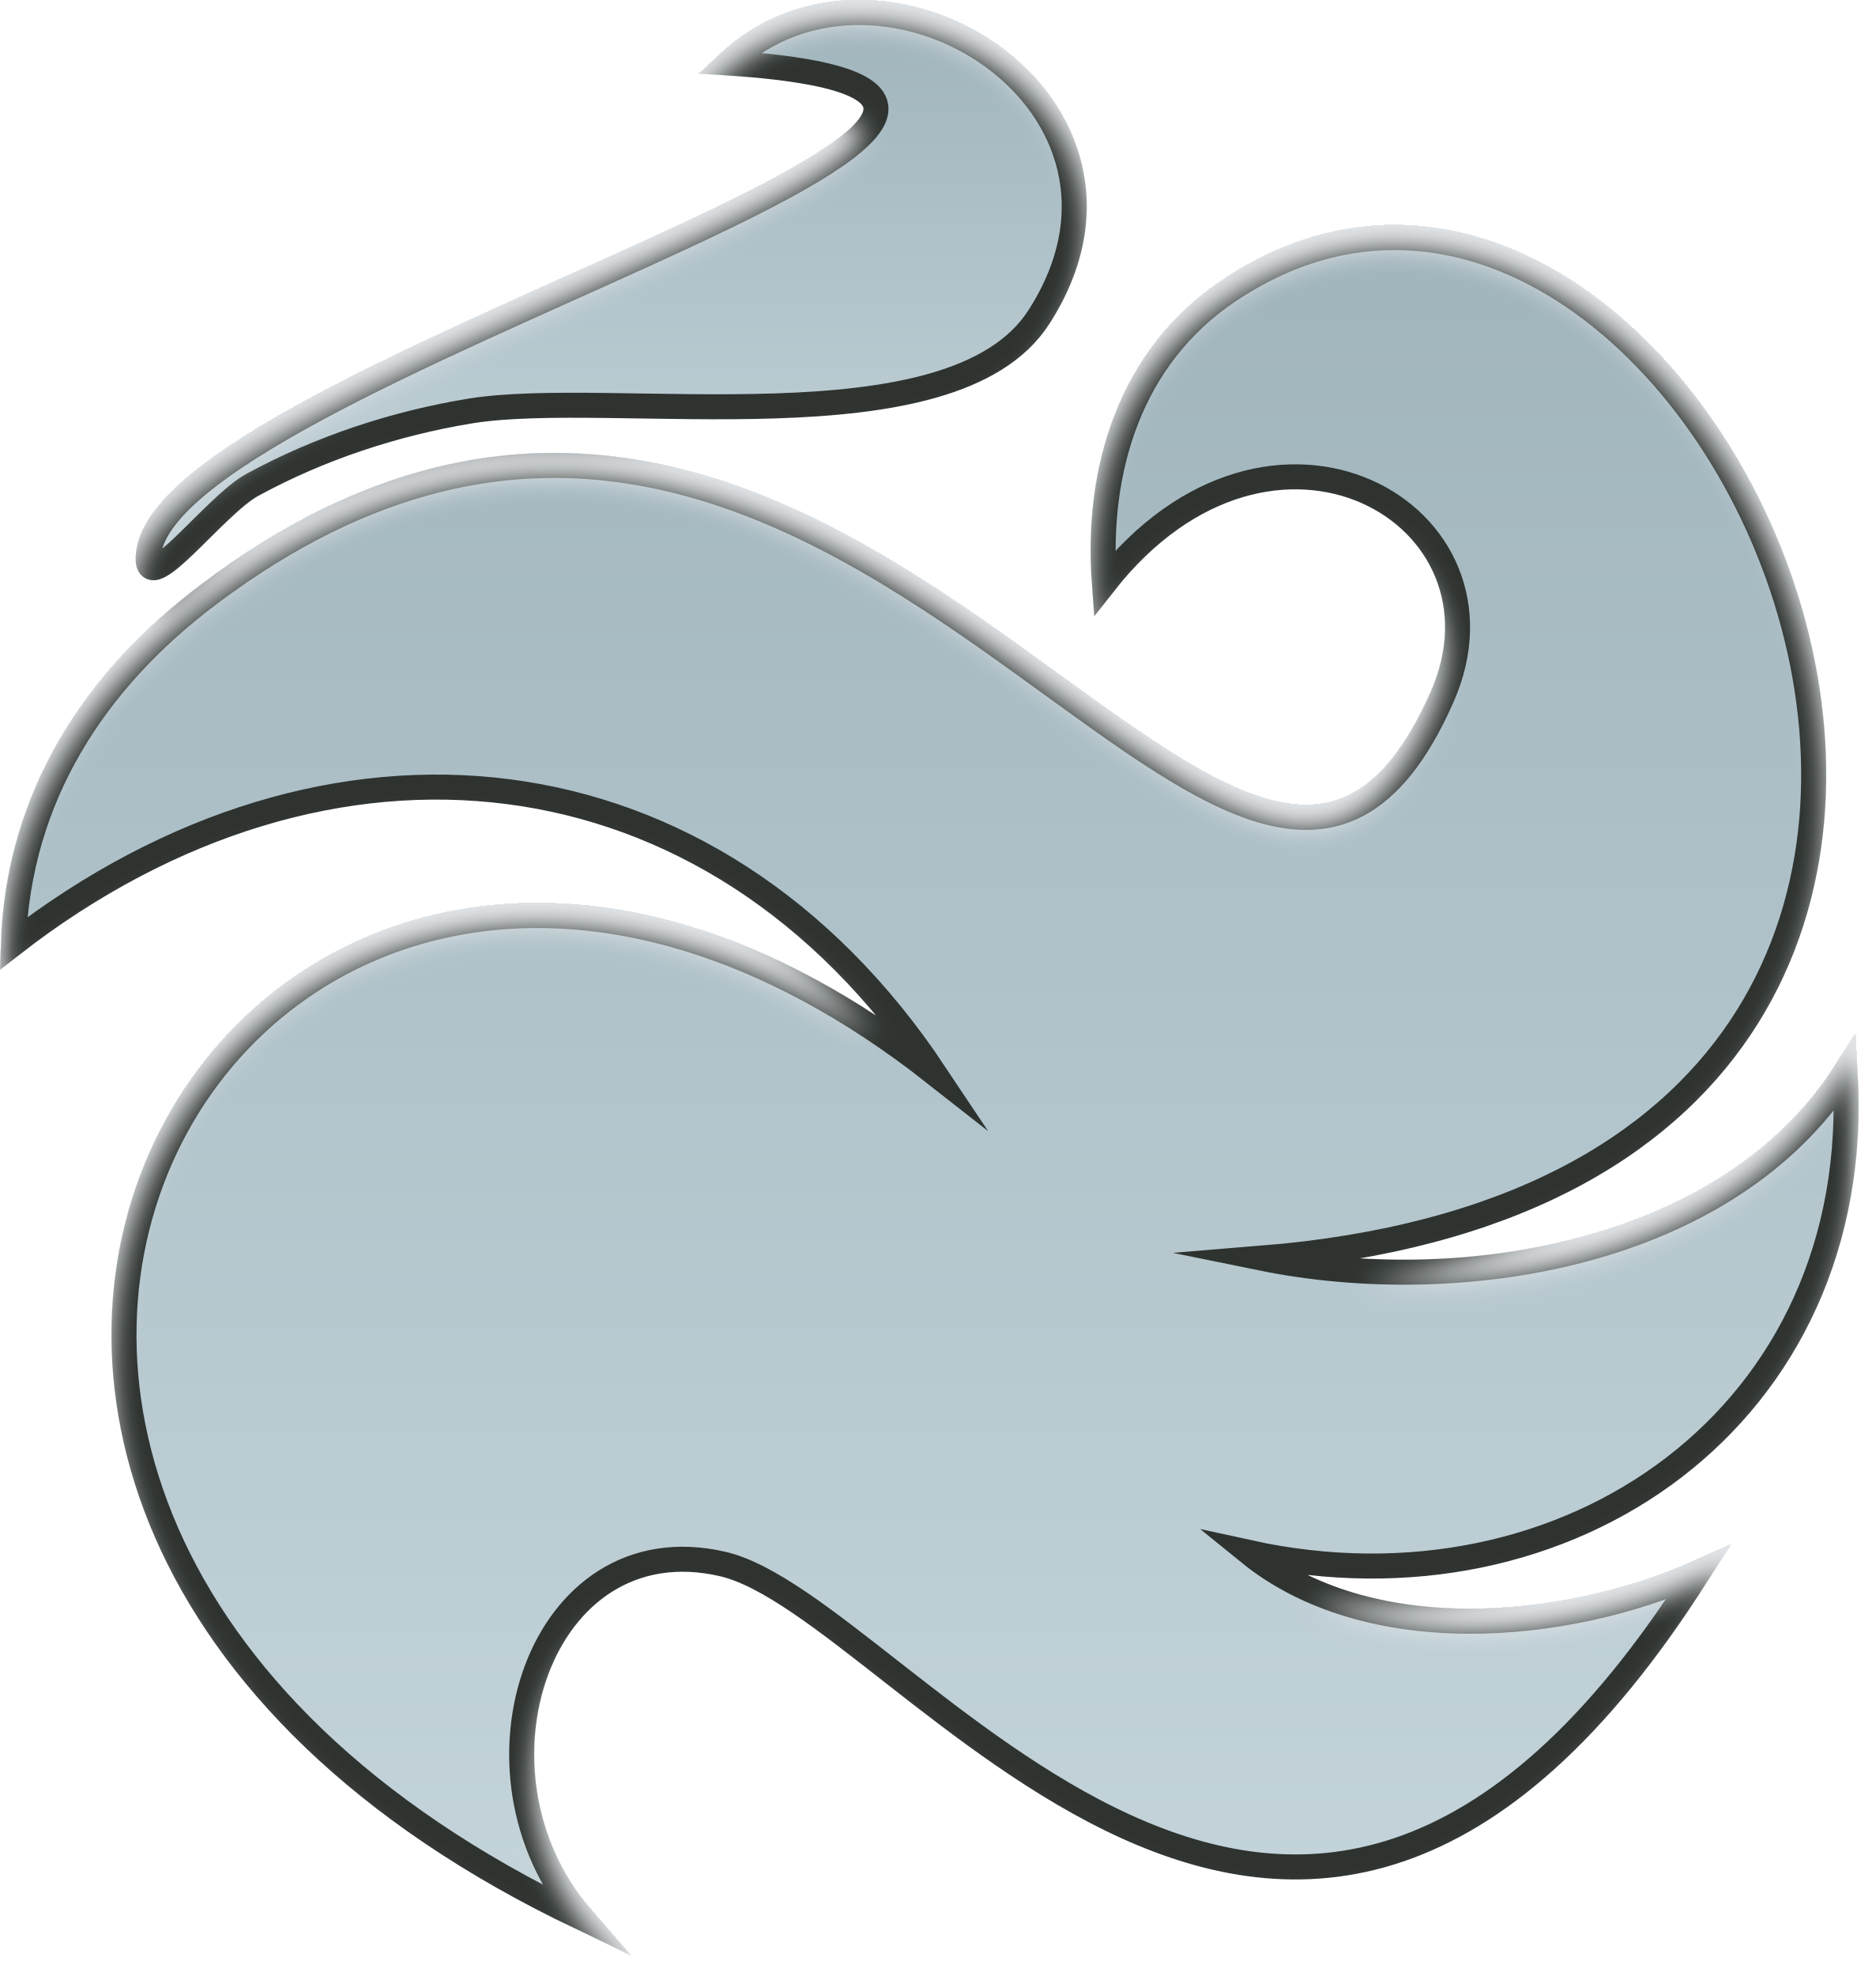
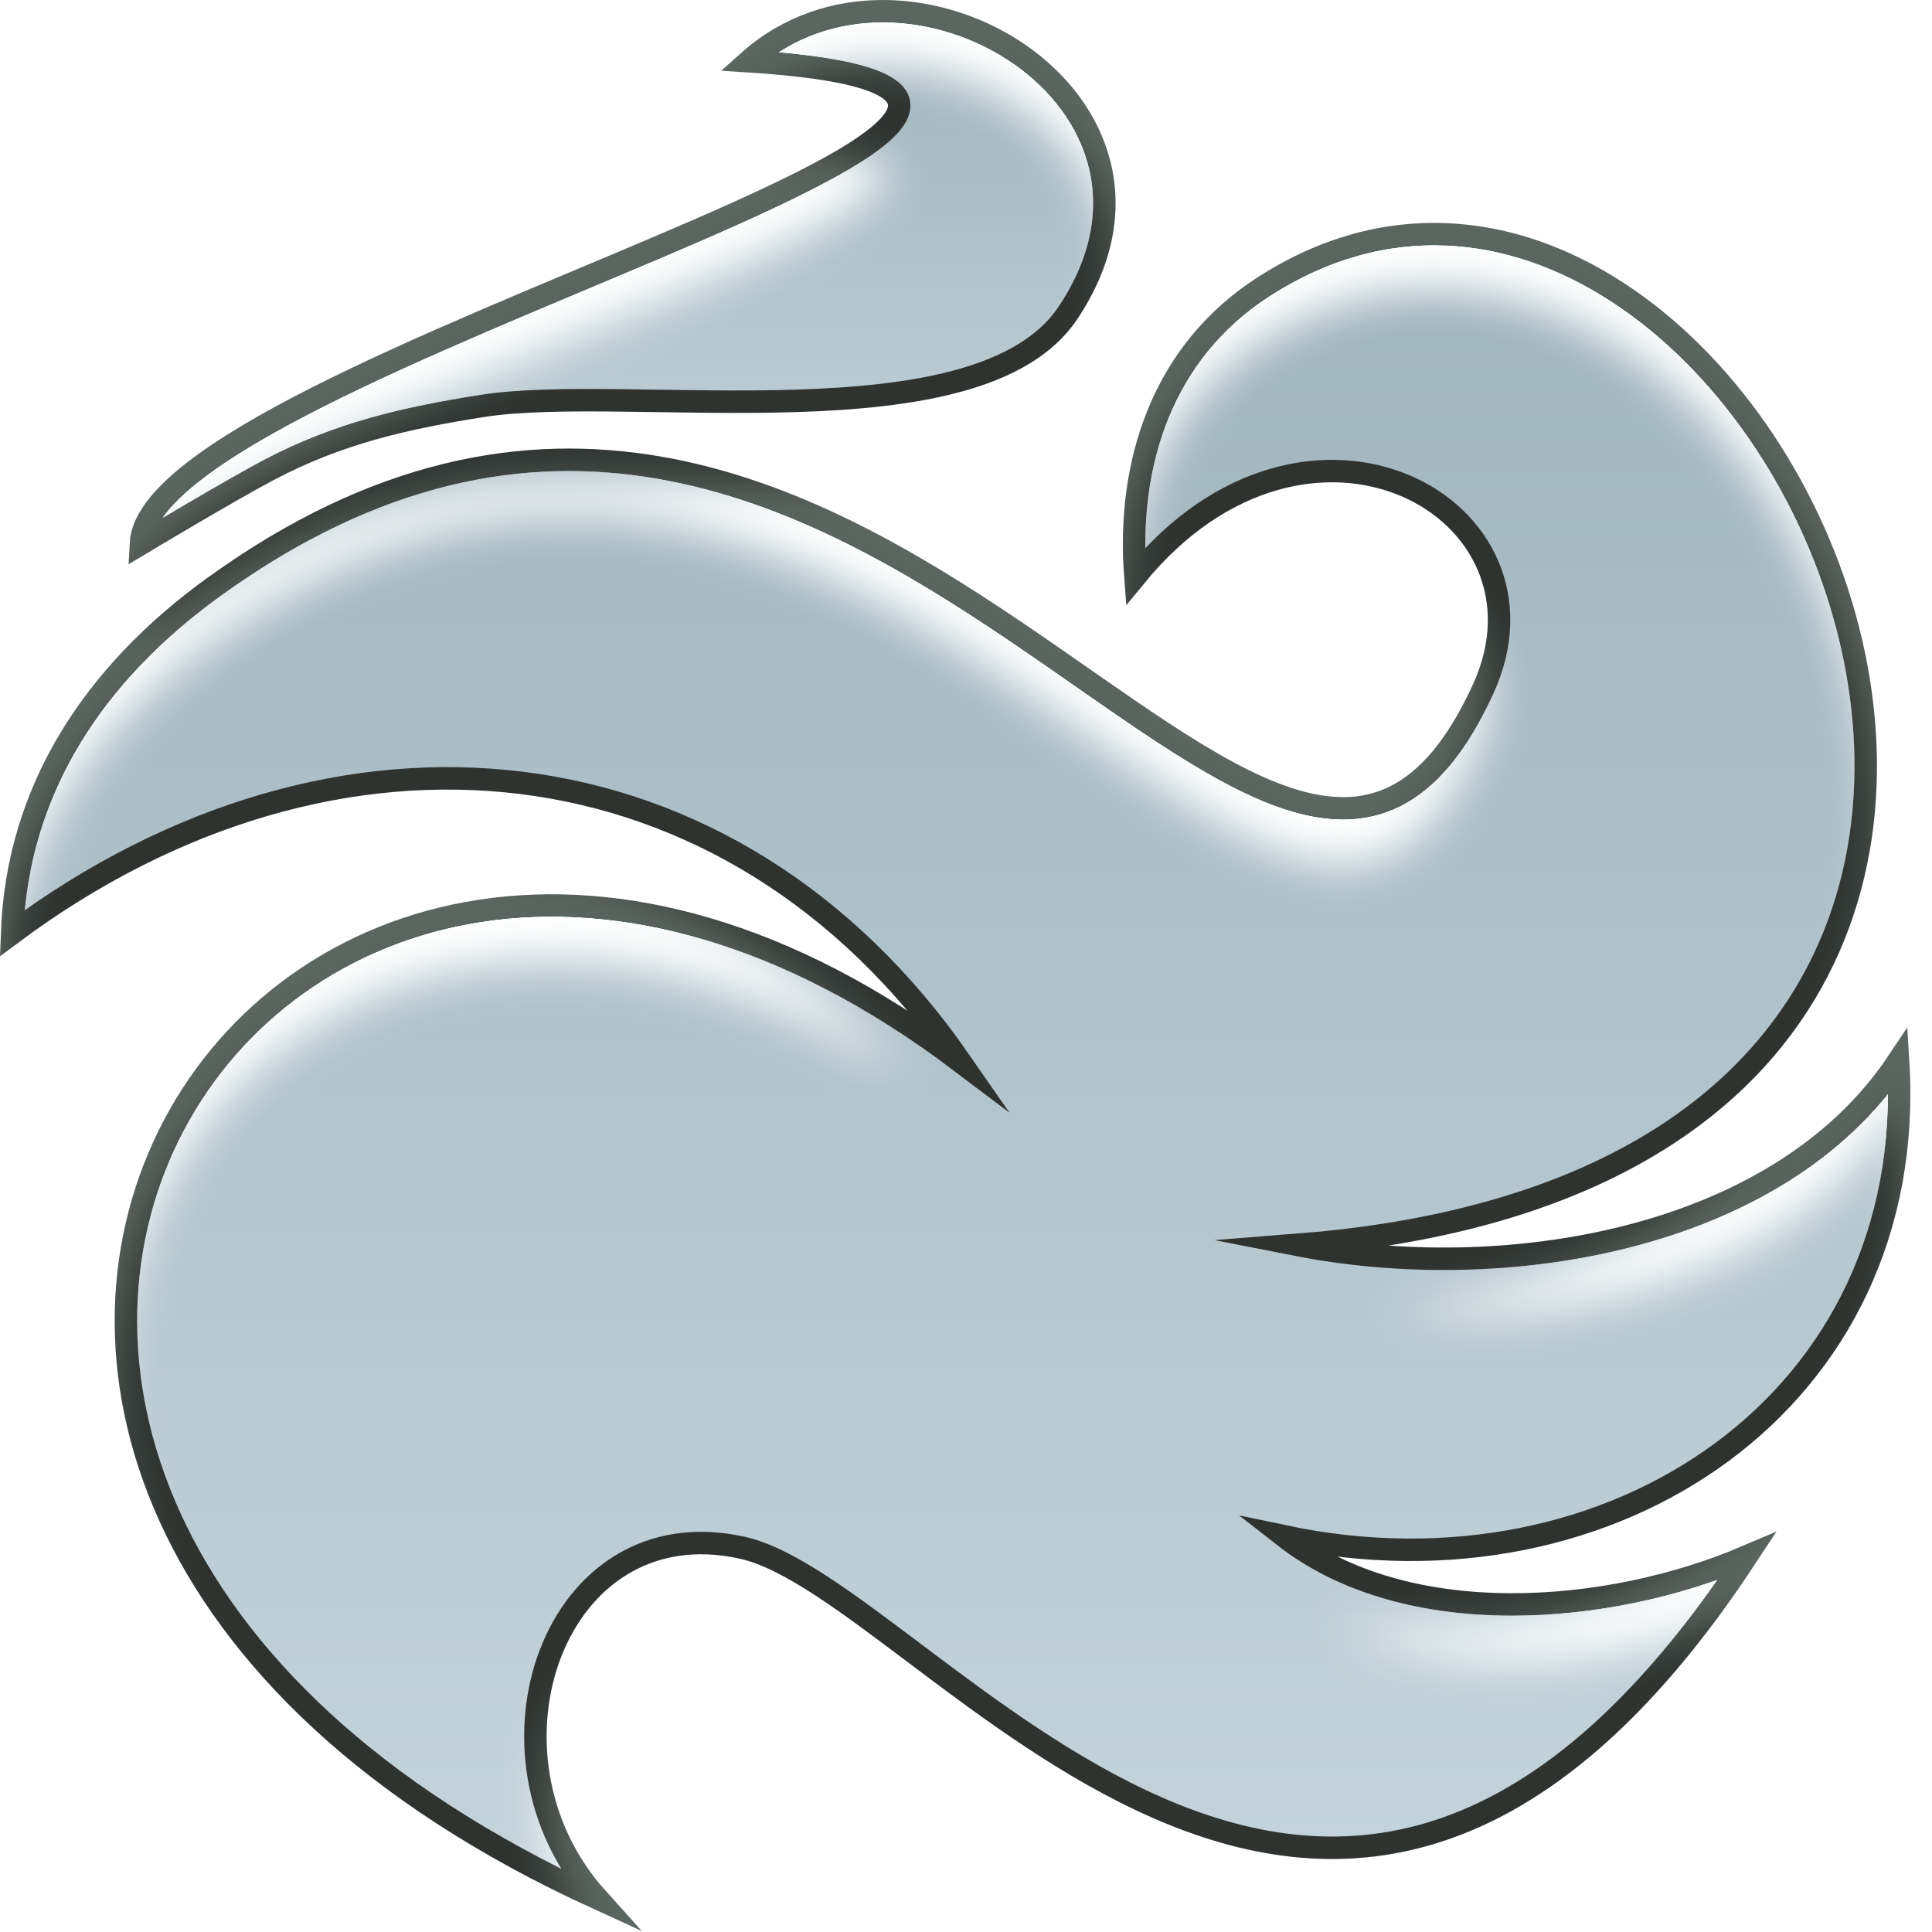
- <svg xmlns="http://www.w3.org/2000/svg" width="75" height="79" viewBox="0 0 75 79" fill="none">
+ <svg xmlns="http://www.w3.org/2000/svg" width="86" height="86" viewBox="0 0 86 86" fill="none">
  <g filter="url(#filter0_i_2493_11)">
-     <path d="M23.262 76.679C18.236 70.874 21.571 60.829 28.902 62.529C36.158 64.211 51.586 88.693 67.9 62.882C62.564 65.253 54.713 65.941 49.943 62.07C62.689 64.865 74.598 56.575 73.784 42.896C69.072 50.241 58.333 51.908 50.451 50.302C89.964 47.081 68.095 -1.119 49.115 11.643C45.197 14.278 43.825 18.772 44.161 23.316C50.887 14.766 60.879 20.576 57.666 27.869C49.567 46.257 33.778 4.641 8.354 23.759C3.77 27.206 0.74 31.873 0.537 37.722C13.109 27.993 28.457 29.537 37.363 42.896C10.262 21.603 -12.271 59.787 23.262 76.679Z" fill="url(#paint0_linear_2493_11)" stroke-miterlimit="10" stroke="#2E3330" />
-     <path d="M29.145 2.519C35.301 -3.198 47.011 4.188 41.539 12.683C38.071 18.068 24.497 15.503 18.805 16.432C15.789 16.924 12.771 17.922 10.085 19.388C8.605 20.195 5.848 23.954 5.928 22.27C6.271 14.985 50.663 3.953 29.145 2.519Z" fill="url(#paint1_linear_2493_11)" stroke-miterlimit="10" stroke="#2E3330" />
+     <path d="M26.584 84.5C20.823 78.099 24.646 67.023 33.049 68.897C41.365 70.752 59.049 97.747 77.748 69.286C71.632 71.901 62.633 72.659 57.166 68.391C71.775 71.473 85.425 62.332 84.492 47.248C79.091 55.348 66.782 57.186 57.748 55.415C103.037 51.863 77.971 -1.285 56.217 12.787C51.726 15.692 50.153 20.648 50.538 25.658C58.248 16.23 69.7 22.637 66.018 30.679C56.735 50.955 38.638 5.066 9.497 26.147C4.243 29.948 0.77 35.094 0.537 41.543C14.947 30.816 32.539 32.518 42.747 47.248C11.684 23.769 -14.143 65.874 26.584 84.5Z" fill="url(#paint0_linear_2493_11)" stroke-miterlimit="10" stroke="#2E3330" />
+     <path d="M33.328 2.726C40.384 -3.578 53.806 4.566 47.534 13.934C43.558 19.872 27.999 17.043 21.476 18.068C18.018 18.61 15.078 19.283 11.999 20.899C10.303 21.789 6.268 24.207 6.268 24.207C6.661 16.174 57.99 4.307 33.328 2.726Z" fill="url(#paint1_linear_2493_11)" stroke-miterlimit="10" stroke="#2E3330" />
  </g>
  <defs>
-     <filter id="filter0_i_2493_11" x="0" y="0" width="74.323" height="79.154" filterUnits="userSpaceOnUse" color-interpolation-filters="sRGB">
+     <filter id="filter0_i_2493_11" x="0" y="0" width="85.037" height="87.957" filterUnits="userSpaceOnUse" color-interpolation-filters="sRGB">
      <feFlood flood-opacity="0" result="BackgroundImageFix" />
      <feBlend mode="normal" in="SourceGraphic" in2="BackgroundImageFix" result="shape" />
      <feColorMatrix in="SourceAlpha" type="matrix" values="0 0 0 0 0 0 0 0 0 0 0 0 0 0 0 0 0 0 127 0" result="hardAlpha" />
-       <feOffset dy="1" />
-       <feGaussianBlur stdDeviation="0.5" />
+       <feOffset dy="3" />
+       <feGaussianBlur stdDeviation="1" />
      <feComposite in2="hardAlpha" operator="arithmetic" k2="-1" k3="1" />
-       <feColorMatrix type="matrix" values="0 0 0 0 0.886 0 0 0 0 0.898 0 0 0 0 0.91 0 0 0 1 0" />
-       <feBlend mode="normal" in2="shape" result="effect1_innerShadow_2493_11" />
+       <feColorMatrix type="matrix" values="0 0 0 0 1 0 0 0 0 1 0 0 0 0 1 0 0 0 1 0" />
+       <feBlend mode="overlay" in2="shape" result="effect1_innerShadow_2493_11" />
    </filter>
-     <linearGradient id="paint0_linear_2493_11" x1="37.18" y1="9.497" x2="37.18" y2="76.679" gradientUnits="userSpaceOnUse">
+     <linearGradient id="paint0_linear_2493_11" x1="42.537" y1="10.421" x2="42.537" y2="84.5" gradientUnits="userSpaceOnUse">
      <stop stop-color="#A0B4BC" />
      <stop offset="1" stop-color="#C4D4DA" />
    </linearGradient>
-     <linearGradient id="paint1_linear_2493_11" x1="24.442" y1="0.5" x2="24.442" y2="22.699" gradientUnits="userSpaceOnUse">
+     <linearGradient id="paint1_linear_2493_11" x1="27.713" y1="0.5" x2="27.713" y2="24.207" gradientUnits="userSpaceOnUse">
      <stop stop-color="#A0B4BC" />
      <stop offset="1" stop-color="#C4D4DA" />
    </linearGradient>
  </defs>
</svg>
